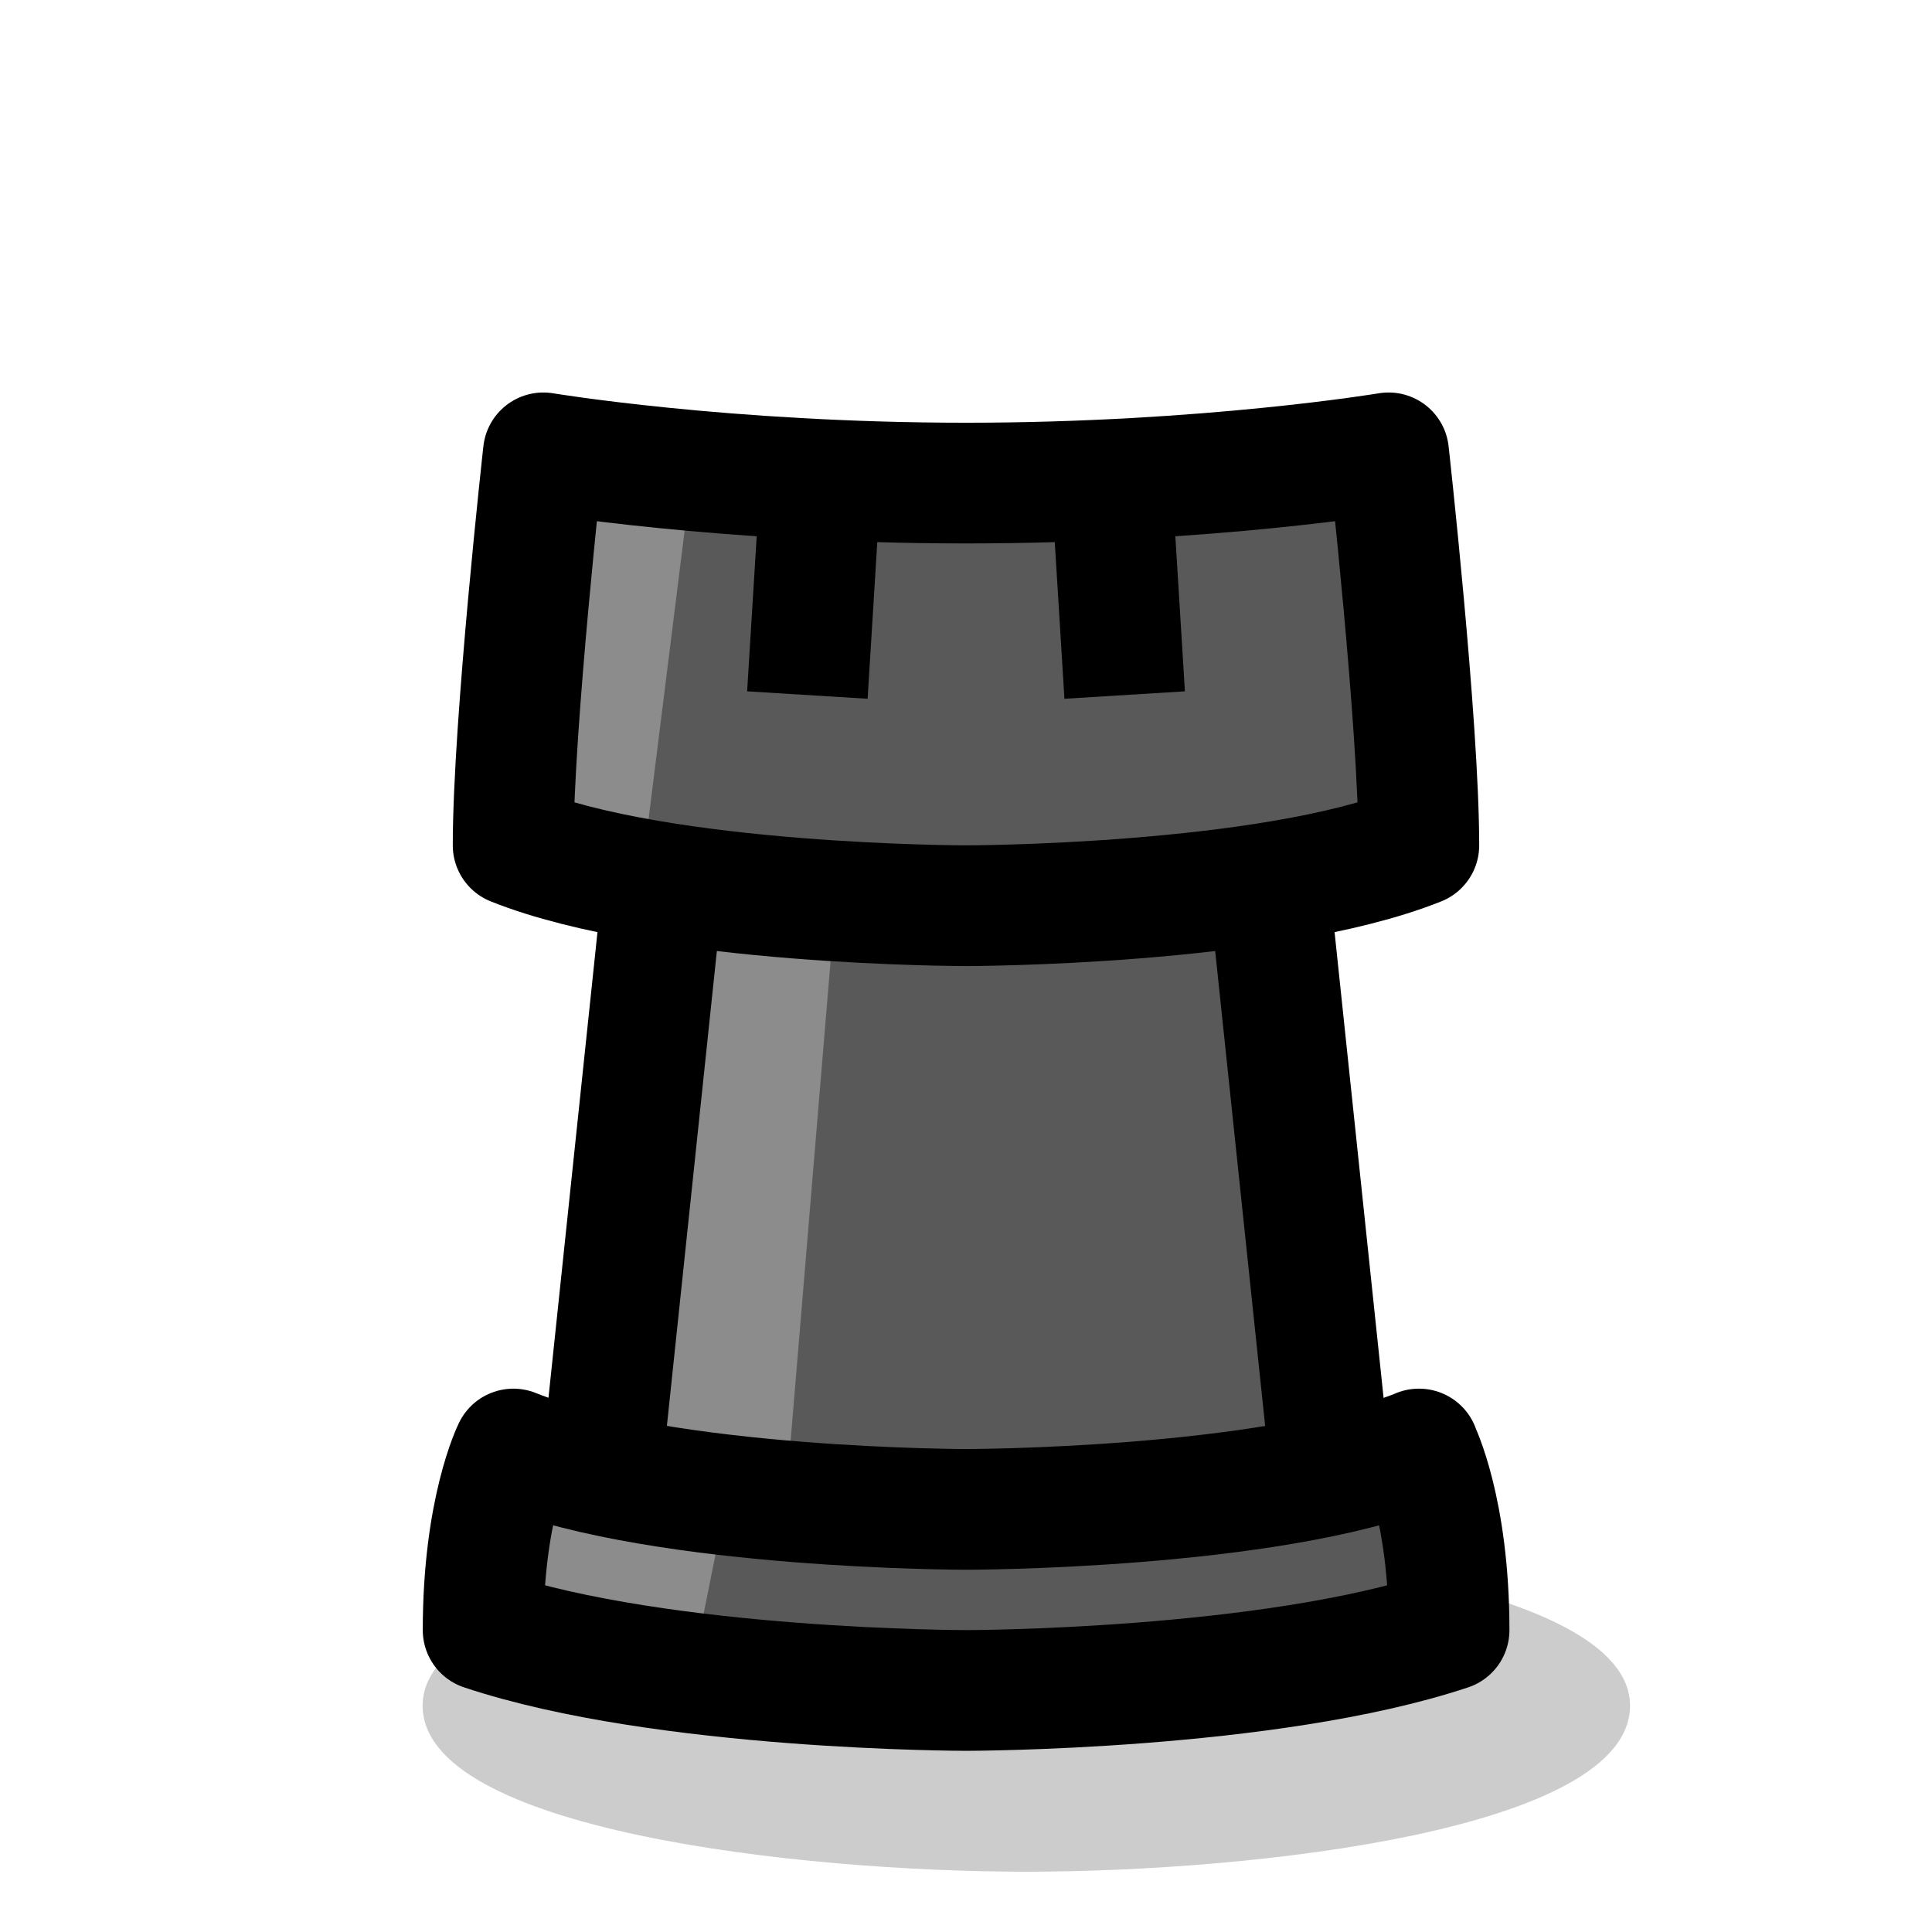
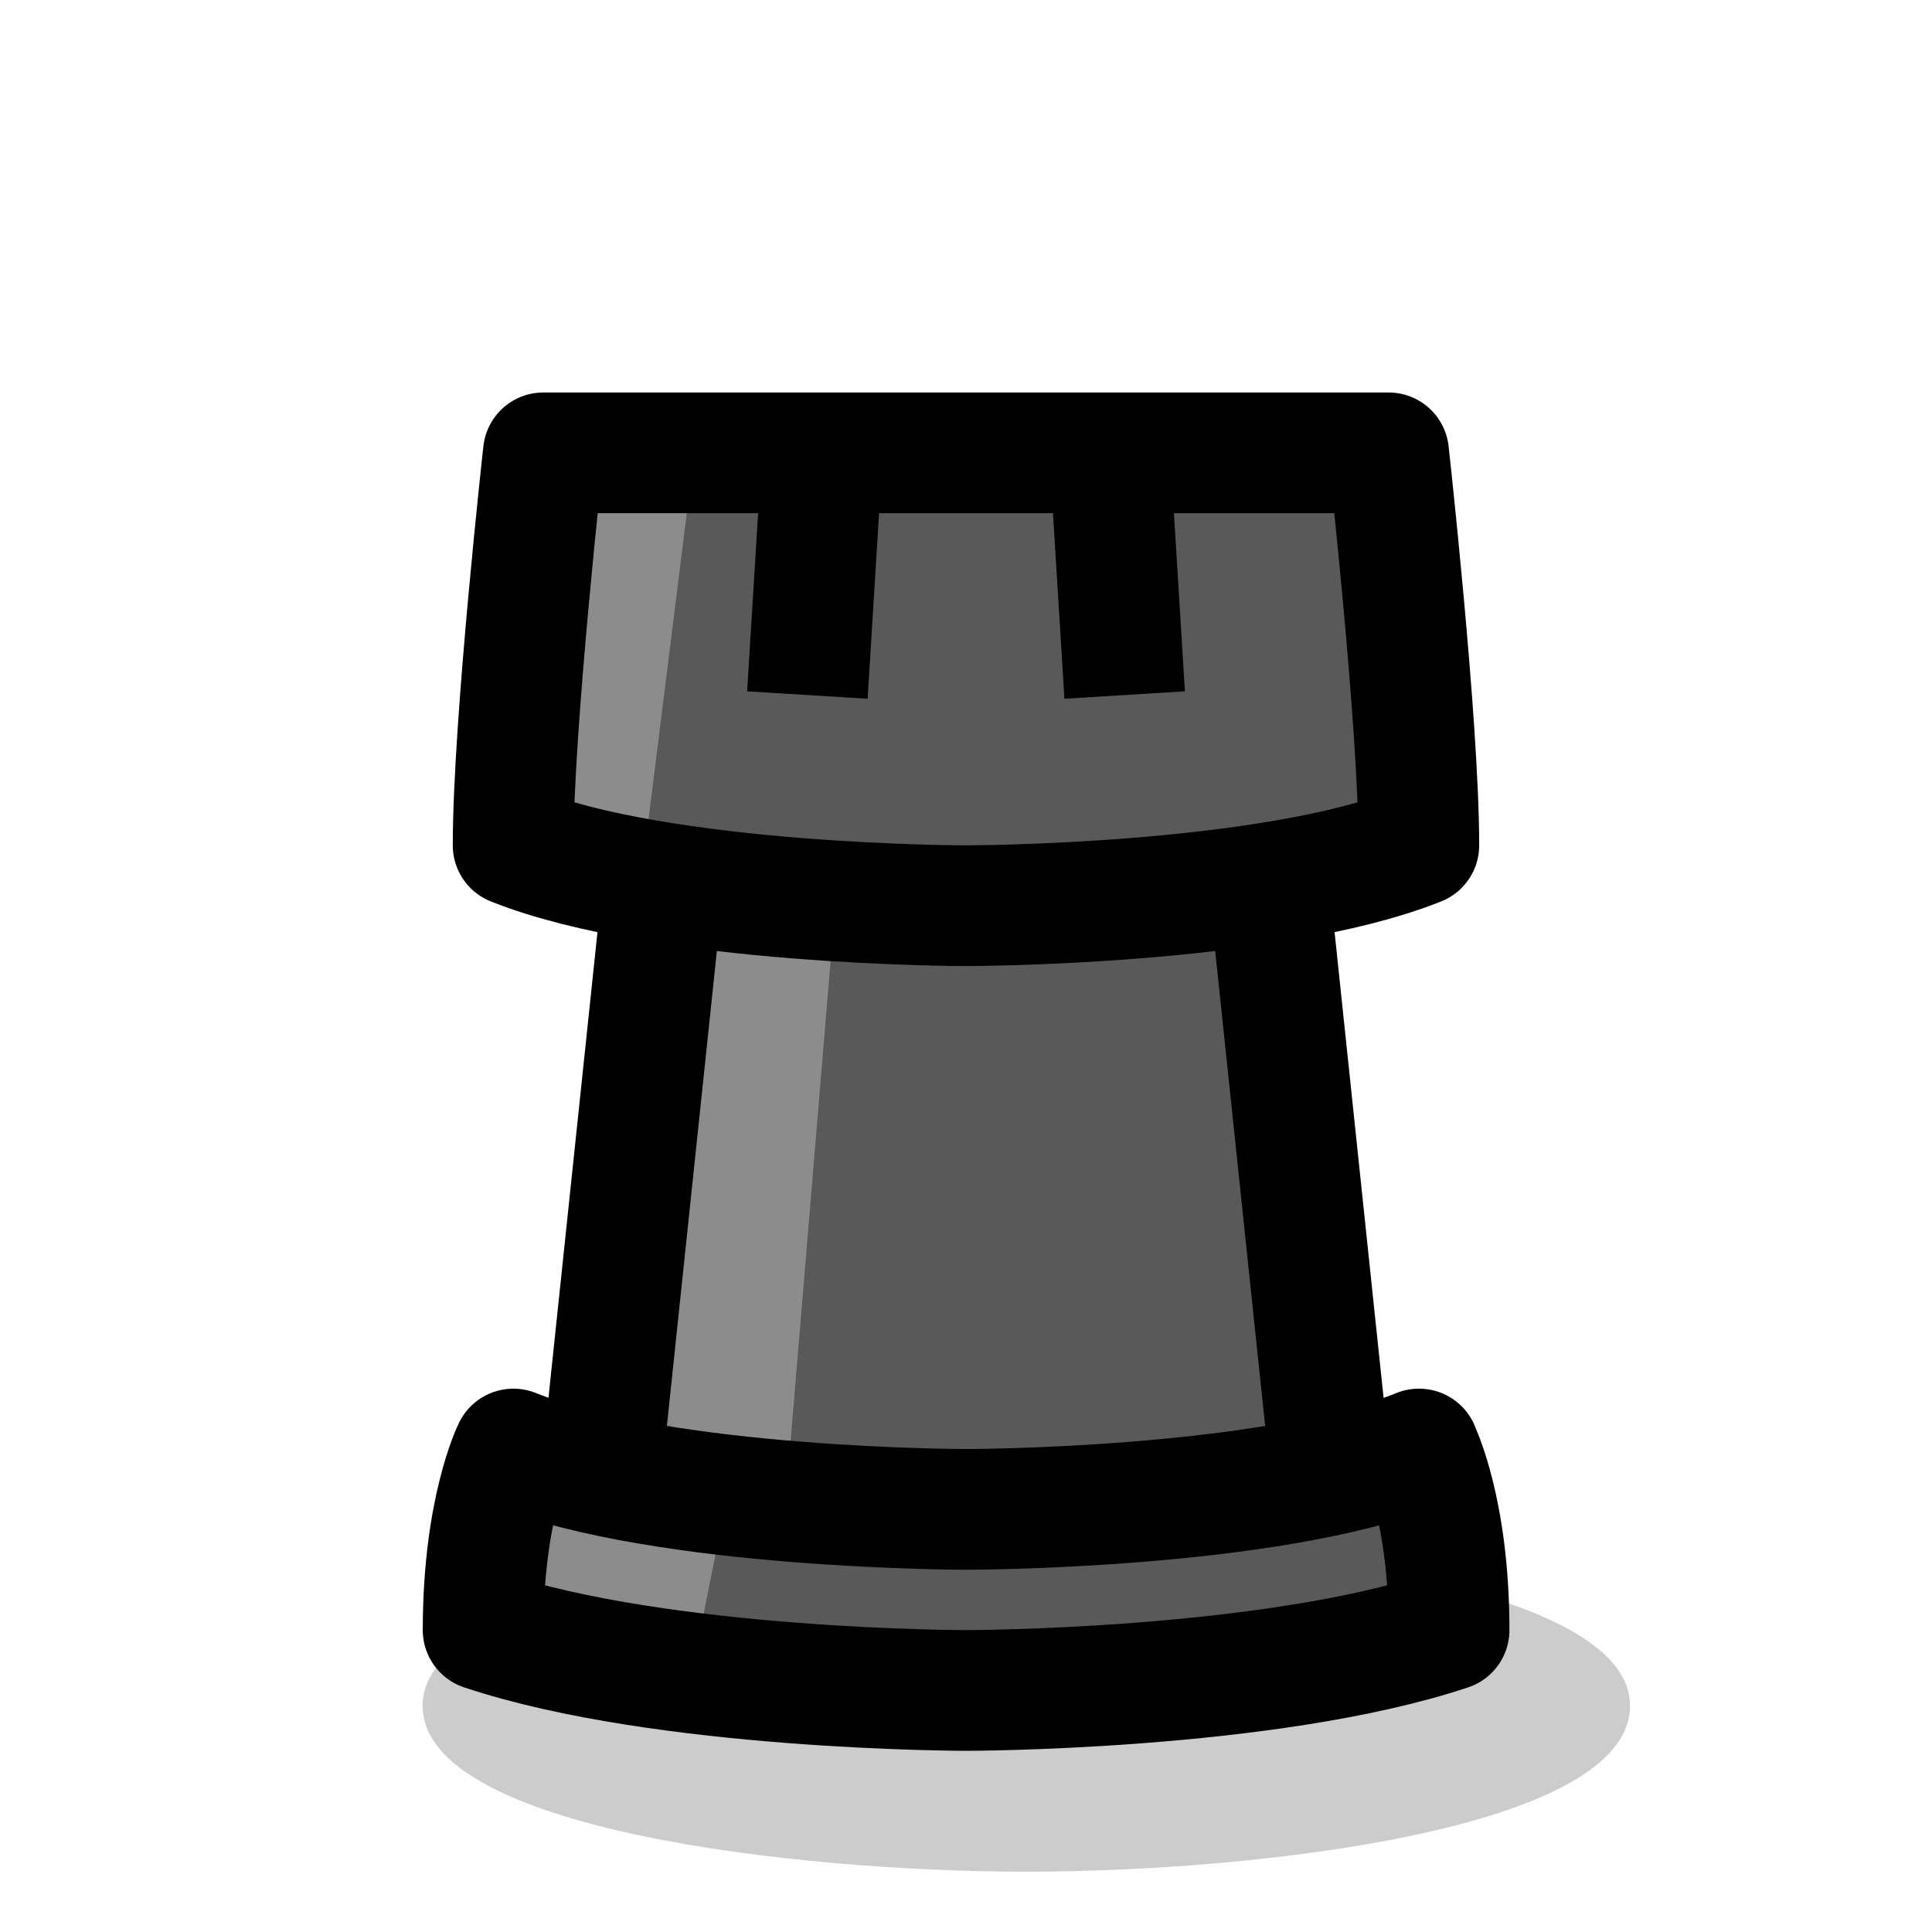
<svg xmlns="http://www.w3.org/2000/svg" xmlns:xlink="http://www.w3.org/1999/xlink" width="64" height="64" viewBox="0 0 16.933 16.933" version="1.1" id="svg5">
  <defs id="defs2">
-     <linearGradient id="white_shade">
+     <linearGradient id="wood_black_accent">
+       <stop style="stop-color:#ba845f;stop-opacity:1;" offset="0" id="stop5970" />
+     </linearGradient>
+     <linearGradient id="wood_black_fill">
+       <stop style="stop-color:#995e33;stop-opacity:1;" offset="0" id="stop5940" />
+     </linearGradient>
+     <linearGradient id="wood_white_shade">
+       <stop style="stop-color:#d0b793;stop-opacity:1;" offset="0" id="stop3347" />
+     </linearGradient>
+     <linearGradient id="wood_white_fill">
+       <stop style="stop-color:#f9e7d2;stop-opacity:1;" offset="0" id="stop3028" />
+     </linearGradient>
+     <linearGradient id="white_fill">
+       <stop style="stop-color:#ffffff;stop-opacity:1;" offset="0" id="stop2367" />
+     </linearGradient>
+     <linearGradient id="white_shade" gradientTransform="translate(-5.8013919e-8,2.116667)">
      <stop style="stop-color:#cccccc;stop-opacity:1;" offset="0" id="stop45894" />
    </linearGradient>
    <linearGradient id="linearGradient45642">
      <stop style="stop-color:#000000;stop-opacity:0.2;" offset="0" id="stop45640" />
    </linearGradient>
    <linearGradient id="black_accent" gradientTransform="scale(0.07000432)">
      <stop style="stop-color:#8c8c8c;stop-opacity:1;" offset="0" id="stop52163" />
    </linearGradient>
-     <linearGradient id="black_fill" gradientTransform="matrix(0.07000432,0,0,0.07000432,-53.97503,0)">
+     <linearGradient id="black_fill" gradientTransform="matrix(0.07000432,0,0,0.07000432,-53.97503,2.116667)">
      <stop style="stop-color:#595959;stop-opacity:1;" offset="0" id="stop51990" />
    </linearGradient>
-     <linearGradient xlink:href="#linearGradient45642" id="linearGradient18550" gradientUnits="userSpaceOnUse" gradientTransform="matrix(1,0,0,1.25,0.7937499,-3.042707)" x1="4.233" y1="24.342" x2="103.049" y2="24.342" />
+     <linearGradient xlink:href="#black_fill" id="linearGradient5944" x1="4.498" y1="5.806" x2="12.435" y2="5.806" gradientUnits="userSpaceOnUse" />
+     <linearGradient xlink:href="#black_fill" id="linearGradient5946" x1="4.233" y1="13.758" x2="12.7" y2="13.758" gradientUnits="userSpaceOnUse" />
+     <linearGradient xlink:href="#black_fill" id="linearGradient5948" x1="41.275" y1="9.79" x2="47.625" y2="9.79" gradientUnits="userSpaceOnUse" />
+     <linearGradient xlink:href="#black_accent" id="linearGradient5974" x1="10.848" y1="6.085" x2="12.171" y2="6.085" gradientUnits="userSpaceOnUse" />
+     <linearGradient xlink:href="#black_accent" id="linearGradient5976" x1="10.583" y1="13.626" x2="12.7" y2="13.626" gradientUnits="userSpaceOnUse" />
+     <linearGradient xlink:href="#black_accent" id="linearGradient5978" x1="9.525" y1="9.922" x2="11.642" y2="9.922" gradientUnits="userSpaceOnUse" />
+     <linearGradient xlink:href="#linearGradient45642" id="linearGradient27207" gradientUnits="userSpaceOnUse" gradientTransform="matrix(1,0,0,1.25,0.7937499,-3.042707)" x1="4.233" y1="24.342" x2="103.049" y2="24.342" />
  </defs>
  <g id="layer6" transform="translate(-53.97499,-17.99167)">
-     <path style="font-variation-settings:normal;vector-effect:none;fill:url(#linearGradient18550);fill-opacity:1;stroke:none;stroke-width:1.183;stroke-linecap:round;stroke-linejoin:round;stroke-miterlimit:4;stroke-dasharray:none;stroke-dashoffset:0;stroke-opacity:1;-inkscape-stroke:none;stop-color:#000000" d="m 5.027,14.817 c 0,0.992 2.646,1.323 4.233,1.323 1.587,0 4.233,-0.331 4.233,-1.323 0,-0.992 -2.779,-1.323 -4.233,-1.323 -1.455,0 -4.233,0.331 -4.233,1.323 z" id="use60224-5" class="UnoptimicedTransforms" transform="matrix(1.25,0,0,1.1,51.3953,16.64229)" />
+     <path style="font-variation-settings:normal;vector-effect:none;fill:url(#linearGradient27207);fill-opacity:1;stroke:none;stroke-width:1.183;stroke-linecap:round;stroke-linejoin:round;stroke-miterlimit:4;stroke-dasharray:none;stroke-dashoffset:0;stroke-opacity:1;-inkscape-stroke:none;stop-color:#000000" d="m 5.027,14.817 c 0,0.992 2.646,1.323 4.233,1.323 1.587,0 4.233,-0.331 4.233,-1.323 0,-0.992 -2.779,-1.323 -4.233,-1.323 -1.455,0 -4.233,0.331 -4.233,1.323 z" id="use60224-5" class="UnoptimicedTransforms" transform="matrix(1.25,0,0,1.1,51.3953,16.64229)" />
    <g id="g67576" style="display:inline" transform="matrix(-1,0,0,1,70.90836,17.99167)">
-       <path style="font-variation-settings:normal;display:inline;opacity:1;vector-effect:none;fill:url(#black_fill);fill-opacity:1;stroke:none;stroke-width:1.058;stroke-linecap:butt;stroke-linejoin:round;stroke-miterlimit:2.4;stroke-dasharray:none;stroke-dashoffset:0;stroke-opacity:1;-inkscape-stroke:none;stop-color:#000000;stop-opacity:1" d="m 41.275,12.965 0.529,-6.35 h 5.292 l 0.529,6.35" id="path67556" transform="translate(-35.98335)" />
-       <path style="font-variation-settings:normal;display:inline;opacity:1;vector-effect:none;fill:url(#black_accent);fill-opacity:1;stroke:none;stroke-width:1.058;stroke-linecap:butt;stroke-linejoin:round;stroke-miterlimit:2.4;stroke-dasharray:none;stroke-dashoffset:0;stroke-opacity:1;-inkscape-stroke:none;stop-color:#000000;stop-opacity:1" d="m 9.525,6.879 0.529,6.35 1.587,-0.265 -0.529,-6.35 z" id="path67558" />
+       <path style="font-variation-settings:normal;display:inline;opacity:1;vector-effect:none;fill:url(#linearGradient5948);fill-opacity:1;stroke:none;stroke-width:1.058;stroke-linecap:butt;stroke-linejoin:round;stroke-miterlimit:2.4;stroke-dasharray:none;stroke-dashoffset:0;stroke-opacity:1;-inkscape-stroke:none;stop-color:#000000;stop-opacity:1" d="m 41.275,12.965 0.529,-6.35 h 5.292 l 0.529,6.35" id="path67556" transform="translate(-35.98335)" />
+       <path style="font-variation-settings:normal;display:inline;opacity:1;vector-effect:none;fill:url(#linearGradient5978);fill-opacity:1;stroke:none;stroke-width:1.058;stroke-linecap:butt;stroke-linejoin:round;stroke-miterlimit:2.4;stroke-dasharray:none;stroke-dashoffset:0;stroke-opacity:1;-inkscape-stroke:none;stop-color:#000000;stop-opacity:1" d="m 9.525,6.879 0.529,6.35 1.587,-0.265 -0.529,-6.35 z" id="path67558" />
      <path style="font-variation-settings:normal;display:inline;opacity:1;vector-effect:none;fill:none;fill-opacity:1;stroke:#000000;stroke-width:1.058;stroke-linecap:butt;stroke-linejoin:round;stroke-miterlimit:2.4;stroke-dasharray:none;stroke-dashoffset:0;stroke-opacity:1;-inkscape-stroke:none;stop-color:#000000;stop-opacity:1" d="m 41.275,12.7 0.529,-5.027 m 5.292,0 0.529,5.027" id="path67560" transform="translate(-35.98335)" />
-       <path style="display:inline;opacity:1;fill:url(#black_fill);fill-opacity:1;stroke:none;stroke-width:1.058;stroke-linecap:round;stroke-linejoin:round;stroke-dasharray:none;stroke-opacity:1" d="m 4.498,12.7 c 0,0 -0.265,0.529 -0.265,1.587 1.587,0.529 4.233,0.529 4.233,0.529 0,0 2.646,0 4.233,-0.529 -1.9e-5,-1.058 -0.265,-1.587 -0.265,-1.587 -1.323,0.529 -3.969,0.529 -3.969,0.529 0,0 -2.646,0 -3.969,-0.529 z" id="path67562" />
-       <path style="font-variation-settings:normal;display:inline;opacity:1;vector-effect:none;fill:url(#black_accent);fill-opacity:1;stroke:none;stroke-width:1.058;stroke-linecap:butt;stroke-linejoin:round;stroke-miterlimit:2.4;stroke-dasharray:none;stroke-dashoffset:0;stroke-opacity:1;-inkscape-stroke:none;stop-color:#000000;stop-opacity:1" d="m 12.435,12.7 0.265,1.587 -1.852,0.265 -0.265,-1.323 1.852,-0.529" id="path67564" />
+       <path style="display:inline;opacity:1;fill:url(#linearGradient5946);fill-opacity:1;stroke:none;stroke-width:1.058;stroke-linecap:round;stroke-linejoin:round;stroke-dasharray:none;stroke-opacity:1" d="m 4.498,12.7 c 0,0 -0.265,0.529 -0.265,1.587 1.587,0.529 4.233,0.529 4.233,0.529 0,0 2.646,0 4.233,-0.529 -1.9e-5,-1.058 -0.265,-1.587 -0.265,-1.587 -1.323,0.529 -3.969,0.529 -3.969,0.529 0,0 -2.646,0 -3.969,-0.529 z" id="path67562" />
+       <path style="font-variation-settings:normal;display:inline;opacity:1;vector-effect:none;fill:url(#linearGradient5976);fill-opacity:1;stroke:none;stroke-width:1.058;stroke-linecap:butt;stroke-linejoin:round;stroke-miterlimit:2.4;stroke-dasharray:none;stroke-dashoffset:0;stroke-opacity:1;-inkscape-stroke:none;stop-color:#000000;stop-opacity:1" d="m 12.435,12.7 0.265,1.587 -1.852,0.265 -0.265,-1.323 1.852,-0.529" id="path67564" />
      <path style="display:inline;opacity:1;fill:none;fill-opacity:1;stroke:#000000;stroke-width:1.058;stroke-linecap:round;stroke-linejoin:round;stroke-dasharray:none;stroke-opacity:1" d="m 4.498,12.7 c 0,0 -0.265,0.529 -0.265,1.587 1.587,0.529 4.233,0.529 4.233,0.529 0,0 2.646,0 4.233,-0.529 -1.9e-5,-1.058 -0.265,-1.587 -0.265,-1.587 -1.323,0.529 -3.969,0.529 -3.969,0.529 0,0 -2.646,0 -3.969,-0.529 z" id="path67566" />
-       <path style="display:inline;fill:url(#black_fill);fill-opacity:1;stroke:none;stroke-width:1.058;stroke-linecap:round;stroke-linejoin:round;stroke-dasharray:none;stroke-opacity:1" d="m 5.292,3.969 c 0,0 -0.794,2.381 -0.794,3.44 1.587,0.529 3.969,7e-7 3.969,7e-7 0,0 2.381,0.529 3.969,-7e-7 -1.9e-5,-1.058 -0.529,-3.44 -0.529,-3.44 -1.323,0.529 -3.44,0.265 -3.44,0.265 0,0 -1.852,0.265 -3.175,-0.265 z" id="path67568" />
-       <path style="font-variation-settings:normal;display:inline;vector-effect:none;fill:url(#black_accent);fill-opacity:1;stroke:none;stroke-width:1.058;stroke-linecap:butt;stroke-linejoin:round;stroke-miterlimit:2.4;stroke-dasharray:none;stroke-dashoffset:0;stroke-opacity:1;-inkscape-stroke:none;stop-color:#000000" d="m 11.906,5.292 0.265,2.117 -0.794,0.794 -0.529,-4.233 h 0.794" id="path67570" />
-       <path style="display:inline;fill:none;fill-opacity:1;stroke:#000000;stroke-width:1.058;stroke-linecap:round;stroke-linejoin:round;stroke-dasharray:none;stroke-opacity:1" d="m 4.763,3.969 c 0,0 -0.265,2.381 -0.265,3.44 1.323,0.529 3.969,0.529 3.969,0.529 0,0 2.646,-7e-7 3.969,-0.529 -1.9e-5,-1.058 -0.265,-3.44 -0.265,-3.44 0,0 -1.588,0.265 -3.704,0.265 -2.117,0 -3.704,-0.265 -3.704,-0.265 z" id="path67572" />
+       <path style="display:inline;fill:url(#linearGradient5944);fill-opacity:1;stroke:none;stroke-width:1.058;stroke-linecap:round;stroke-linejoin:round;stroke-dasharray:none;stroke-opacity:1" d="m 5.292,3.969 c 0,0 -0.794,2.381 -0.794,3.44 1.587,0.529 3.969,7e-7 3.969,7e-7 0,0 2.381,0.529 3.969,-7e-7 -1.9e-5,-1.058 -0.529,-3.44 -0.529,-3.44 -1.323,0.529 -3.44,0.265 -3.44,0.265 0,0 -1.852,0.265 -3.175,-0.265 z" id="path67568" />
+       <path style="font-variation-settings:normal;display:inline;vector-effect:none;fill:url(#linearGradient5974);fill-opacity:1;stroke:none;stroke-width:1.058;stroke-linecap:butt;stroke-linejoin:round;stroke-miterlimit:2.4;stroke-dasharray:none;stroke-dashoffset:0;stroke-opacity:1;-inkscape-stroke:none;stop-color:#000000" d="m 11.906,5.292 0.265,2.117 -0.794,0.794 -0.529,-4.233 h 0.794" id="path67570" />
+       <path style="display:inline;fill:none;fill-opacity:1;stroke:#000000;stroke-width:1.058;stroke-linecap:round;stroke-linejoin:round;stroke-dasharray:none;stroke-opacity:1" d="m 4.763,3.969 c 0,0 -0.265,2.381 -0.265,3.44 1.323,0.529 3.969,0.529 3.969,0.529 0,0 2.646,-7e-7 3.969,-0.529 -1.9e-5,-1.058 -0.265,-3.44 -0.265,-3.44 0,0 -1.587,0 -3.704,0 -2.117,0 -3.704,0 -3.704,0 z" id="path67572" />
      <path style="font-variation-settings:normal;opacity:1;fill:none;fill-opacity:1;stroke:#000000;stroke-width:1.058;stroke-linecap:butt;stroke-linejoin:round;stroke-miterlimit:4;stroke-dasharray:none;stroke-dashoffset:0;stroke-opacity:1;stop-color:#000000;stop-opacity:1" d="M 7.144,3.704 6.997,6.085 M 9.631,3.704 9.778,6.085" id="path67574" class="UnoptimicedTransforms" transform="translate(0.07913911,0.00673837)" />
    </g>
  </g>
  <g id="layer5" style="display:none" transform="translate(-53.97499,-17.99167)">
    <ellipse style="display:inline;fill:#000000;fill-opacity:1;stroke:none;stroke-width:1.058;stroke-linecap:round;stroke-linejoin:round;stroke-dasharray:none;stroke-opacity:1" id="ellipse74935" cy="27.781" cx="61.119" ry="0.529" rx="0.529" />
    <ellipse style="display:inline;fill:#000000;fill-opacity:1;stroke:none;stroke-width:1.058;stroke-linecap:round;stroke-linejoin:round;stroke-dasharray:none;stroke-opacity:1" id="ellipse74937" cy="27.781" cx="62.971" ry="0.529" rx="0.529" />
  </g>
</svg>
